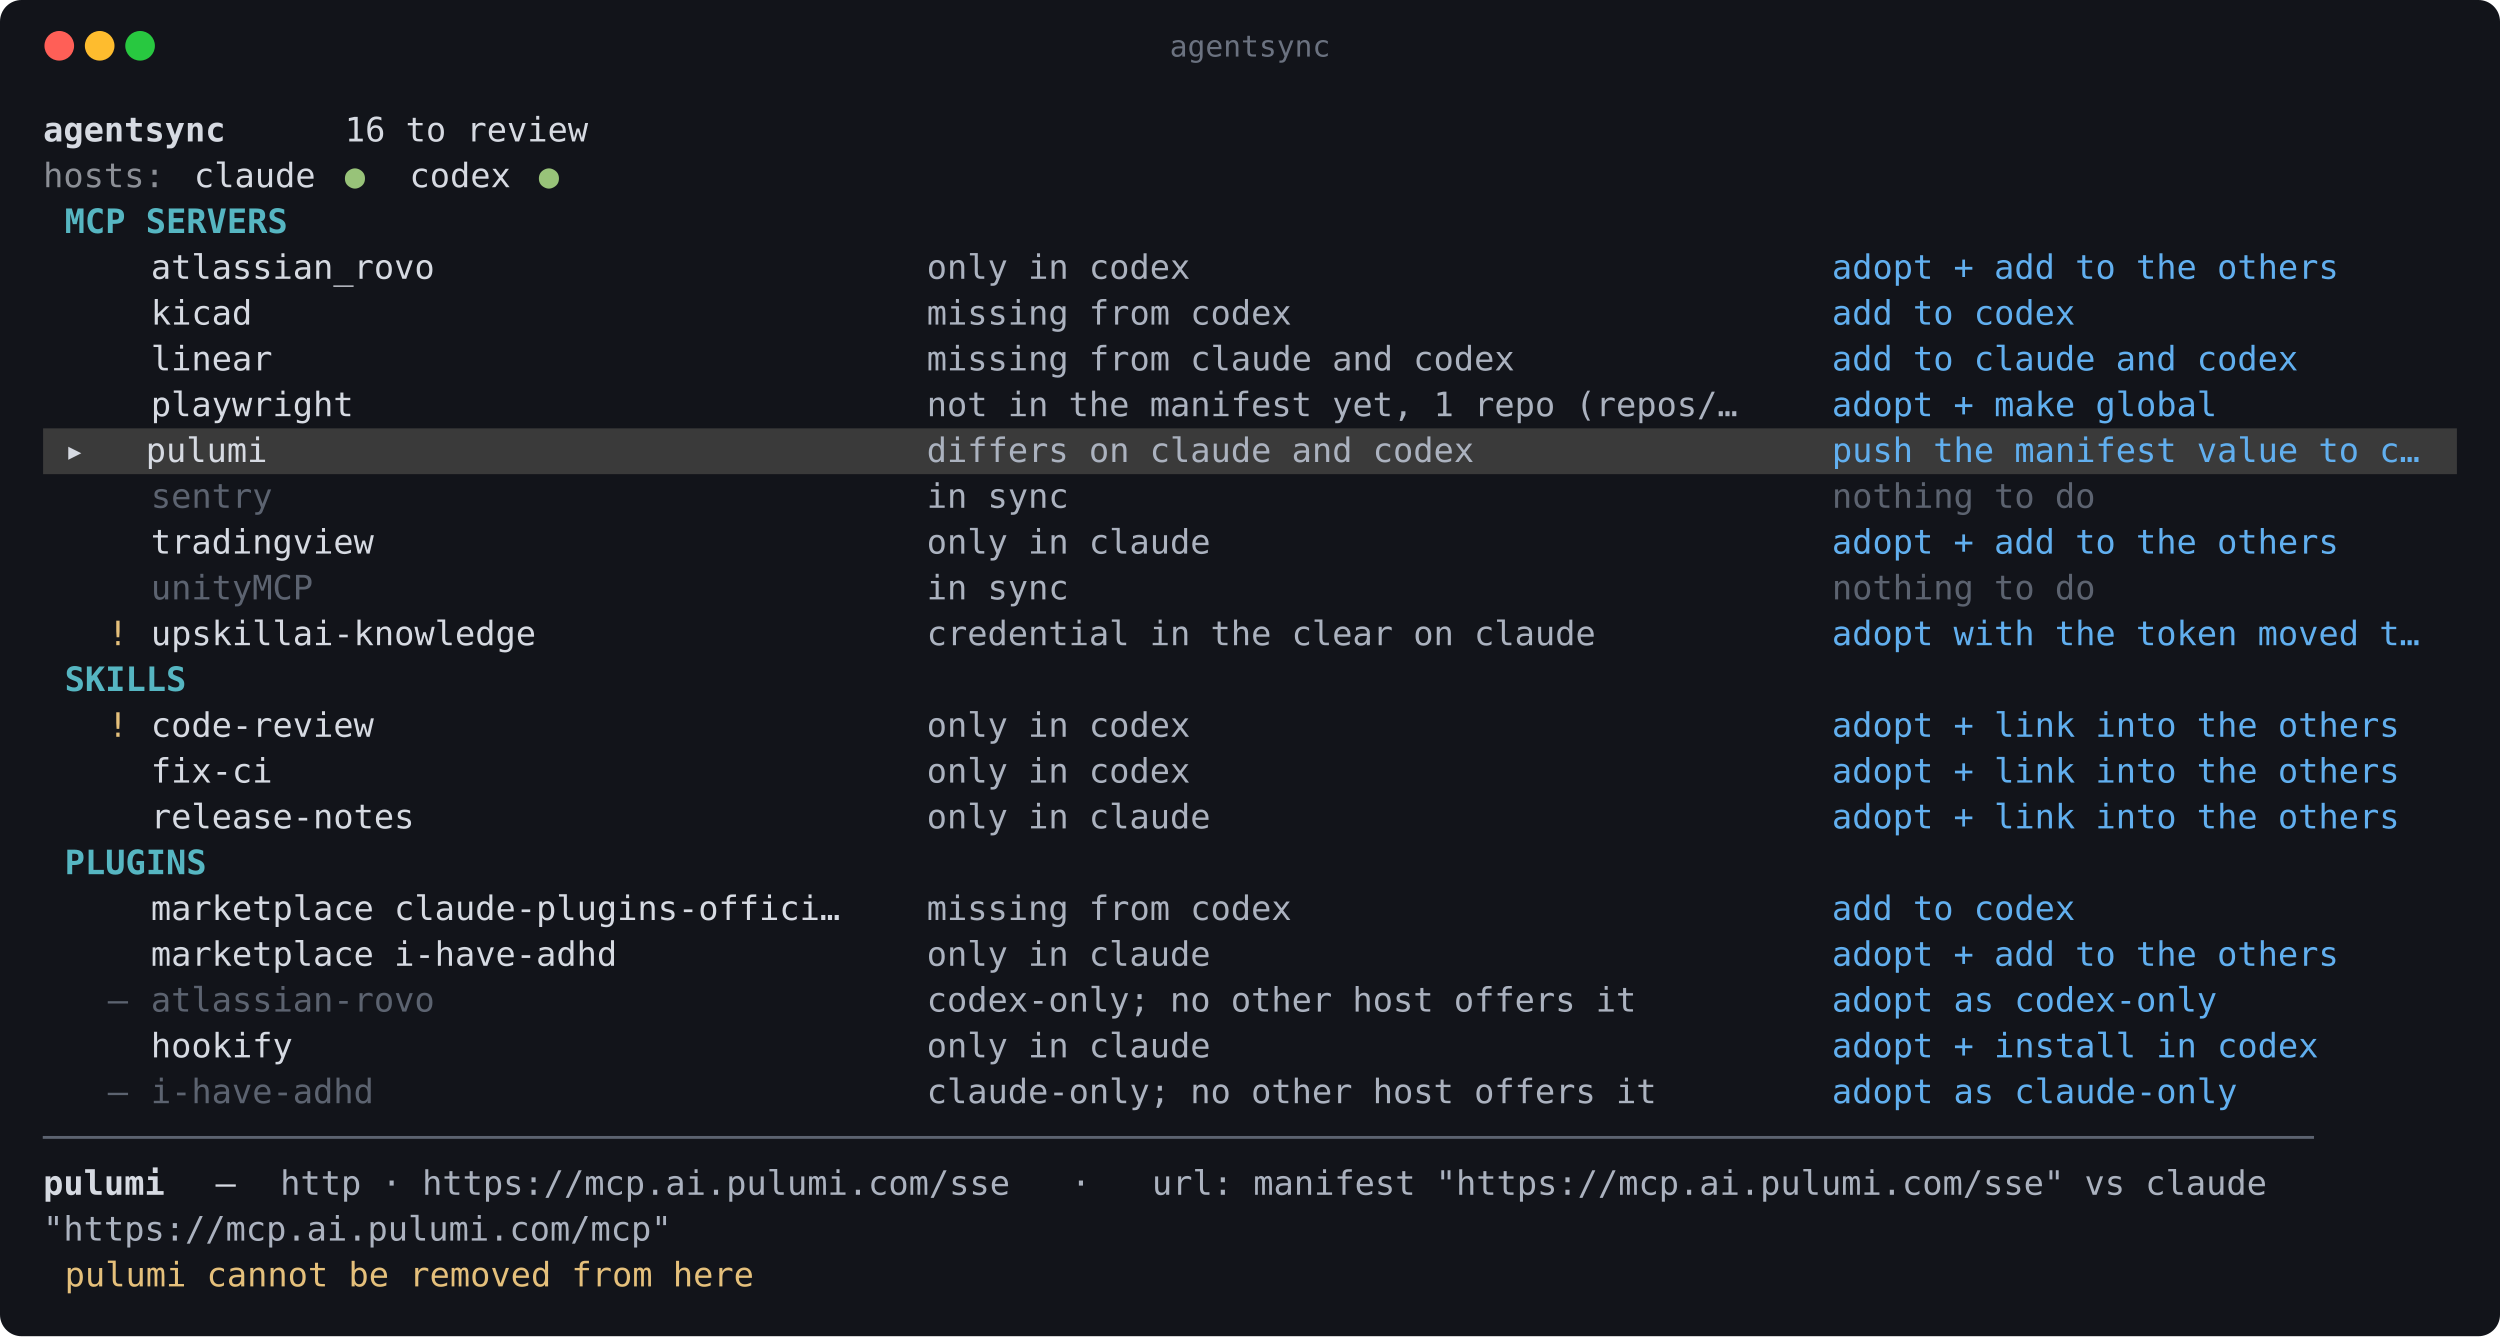
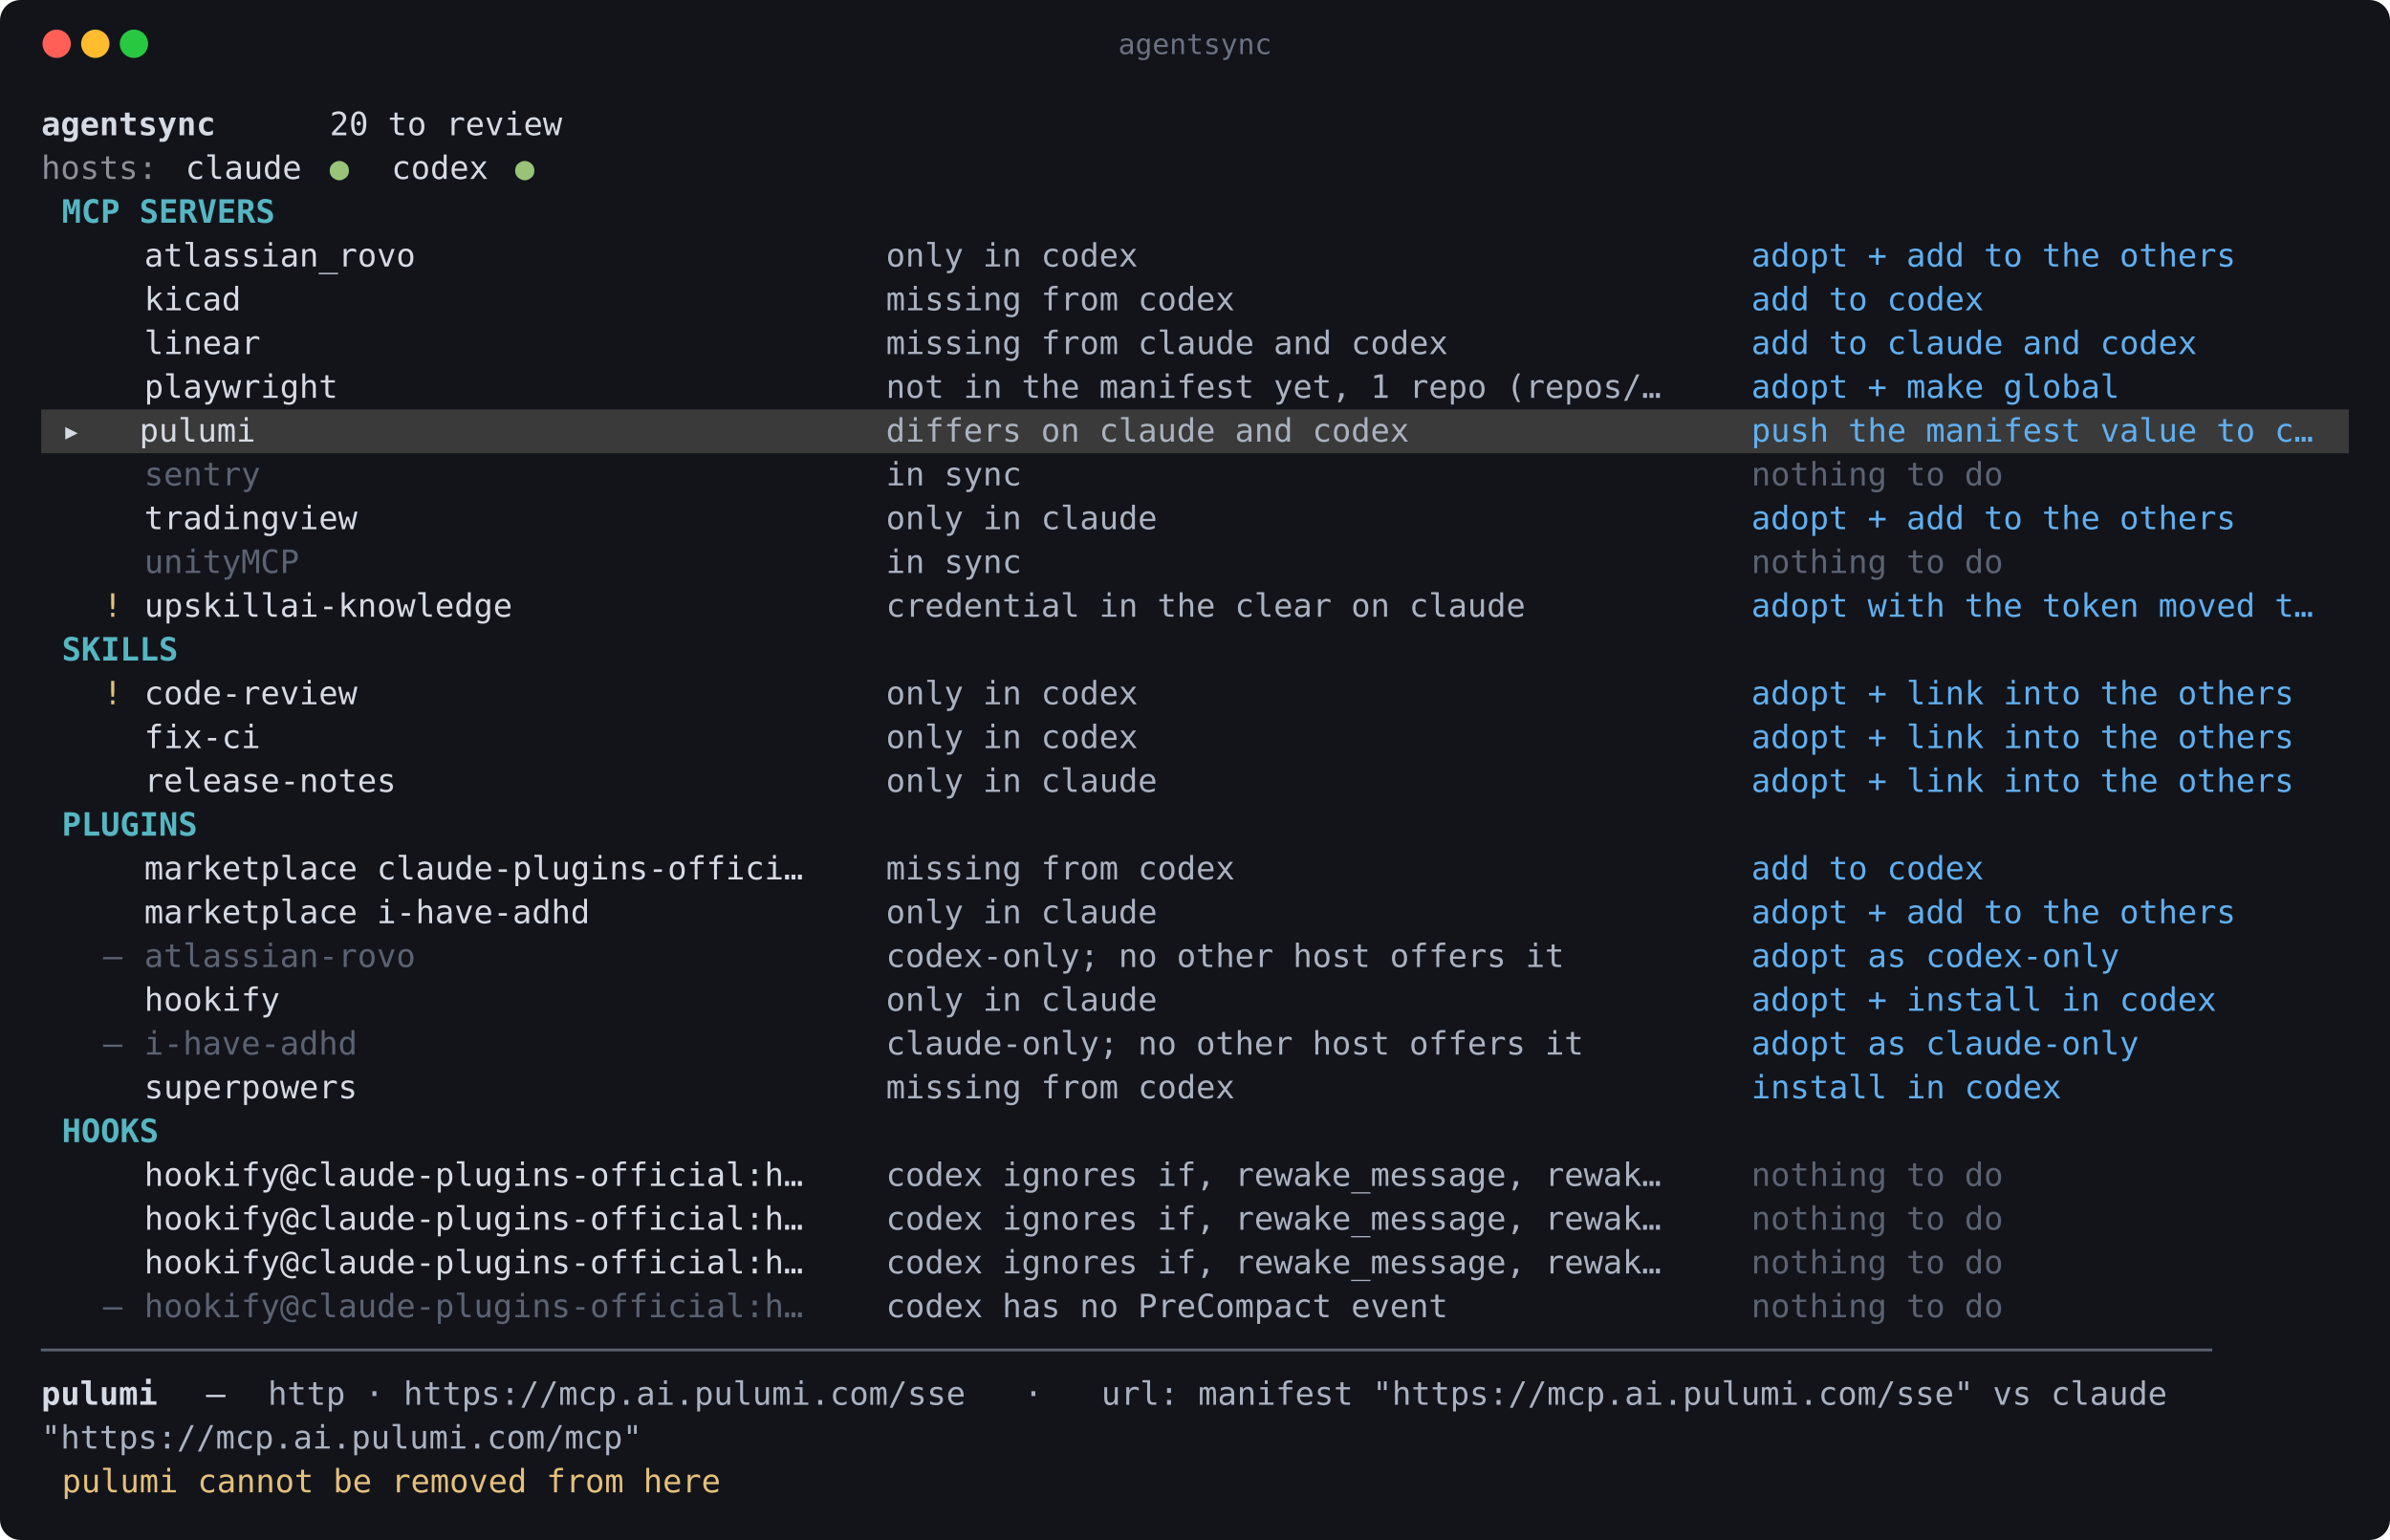
- <svg xmlns="http://www.w3.org/2000/svg" width="928" height="496" viewBox="0 0 928 496" font-family="ui-monospace,SFMono-Regular,Menlo,Consolas,monospace" font-size="12.5">
-   <rect width="928" height="496" rx="8" fill="#12141a" />
+ <svg xmlns="http://www.w3.org/2000/svg" width="928" height="598" viewBox="0 0 928 598" font-family="ui-monospace,SFMono-Regular,Menlo,Consolas,monospace" font-size="12.5">
+   <rect width="928" height="598" rx="8" fill="#12141a" />
  <circle cx="22" cy="17" r="5.5" fill="#ff5f57" />
  <circle cx="37" cy="17" r="5.5" fill="#febc2e" />
  <circle cx="52" cy="17" r="5.5" fill="#28c840" />
  <text x="464" y="21" fill="#6b7280" text-anchor="middle" font-size="11">agentsync</text>
  <rect x="16.0" y="159.0" width="896.0" height="17.0" fill="#3a3a3a" />
  <text x="16.0" y="52.5" fill="#d6dae2" font-weight="600" xml:space="preserve">agentsync</text>
-   <text x="128.0" y="52.5" fill="#d6dae2" xml:space="preserve">16 to review</text>
+   <text x="128.0" y="52.5" fill="#d6dae2" xml:space="preserve">20 to review</text>
  <text x="16.0" y="69.5" fill="#d6dae2" opacity="0.62" xml:space="preserve">hosts:</text>
  <text x="72.0" y="69.5" fill="#d6dae2" xml:space="preserve">claude</text>
  <text x="128.0" y="69.5" fill="#98c379" xml:space="preserve">●</text>
  <text x="152.0" y="69.5" fill="#d6dae2" xml:space="preserve">codex</text>
  <text x="200.0" y="69.5" fill="#98c379" xml:space="preserve">●</text>
  <text x="24.0" y="86.5" fill="#56b6c2" font-weight="600" xml:space="preserve">MCP SERVERS</text>
  <text x="56.0" y="103.5" fill="#d6dae2" xml:space="preserve">atlassian_rovo</text>
  <text x="344.0" y="103.5" fill="#abb2bf" xml:space="preserve">only in codex</text>
  <text x="680.0" y="103.5" fill="#61afef" xml:space="preserve">adopt + add to the others</text>
  <text x="56.0" y="120.5" fill="#d6dae2" xml:space="preserve">kicad</text>
  <text x="344.0" y="120.5" fill="#abb2bf" xml:space="preserve">missing from codex</text>
  <text x="680.0" y="120.5" fill="#61afef" xml:space="preserve">add to codex</text>
  <text x="56.0" y="137.5" fill="#d6dae2" xml:space="preserve">linear</text>
  <text x="344.0" y="137.5" fill="#abb2bf" xml:space="preserve">missing from claude and codex</text>
  <text x="680.0" y="137.5" fill="#61afef" xml:space="preserve">add to claude and codex</text>
  <text x="56.0" y="154.5" fill="#d6dae2" xml:space="preserve">playwright</text>
  <text x="344.0" y="154.5" fill="#abb2bf" xml:space="preserve">not in the manifest yet, 1 repo (repos/…</text>
  <text x="680.0" y="154.5" fill="#61afef" xml:space="preserve">adopt + make global</text>
  <text x="24.0" y="171.5" fill="#d6dae2" xml:space="preserve">▸   pulumi</text>
  <text x="344.0" y="171.5" fill="#abb2bf" xml:space="preserve">differs on claude and codex</text>
  <text x="680.0" y="171.5" fill="#61afef" xml:space="preserve">push the manifest value to c…</text>
  <text x="56.0" y="188.5" fill="#5c6370" xml:space="preserve">sentry</text>
  <text x="344.0" y="188.5" fill="#abb2bf" xml:space="preserve">in sync</text>
  <text x="680.0" y="188.5" fill="#5c6370" xml:space="preserve">nothing to do</text>
  <text x="56.0" y="205.5" fill="#d6dae2" xml:space="preserve">tradingview</text>
  <text x="344.0" y="205.5" fill="#abb2bf" xml:space="preserve">only in claude</text>
  <text x="680.0" y="205.5" fill="#61afef" xml:space="preserve">adopt + add to the others</text>
  <text x="56.0" y="222.5" fill="#5c6370" xml:space="preserve">unityMCP</text>
  <text x="344.0" y="222.5" fill="#abb2bf" xml:space="preserve">in sync</text>
  <text x="680.0" y="222.5" fill="#5c6370" xml:space="preserve">nothing to do</text>
  <text x="40.0" y="239.5" fill="#e5c07b" xml:space="preserve">!</text>
  <text x="56.0" y="239.5" fill="#d6dae2" xml:space="preserve">upskillai-knowledge</text>
  <text x="344.0" y="239.5" fill="#abb2bf" xml:space="preserve">credential in the clear on claude</text>
  <text x="680.0" y="239.5" fill="#61afef" xml:space="preserve">adopt with the token moved t…</text>
  <text x="24.0" y="256.5" fill="#56b6c2" font-weight="600" xml:space="preserve">SKILLS</text>
  <text x="40.0" y="273.5" fill="#e5c07b" xml:space="preserve">!</text>
  <text x="56.0" y="273.5" fill="#d6dae2" xml:space="preserve">code-review</text>
  <text x="344.0" y="273.5" fill="#abb2bf" xml:space="preserve">only in codex</text>
  <text x="680.0" y="273.5" fill="#61afef" xml:space="preserve">adopt + link into the others</text>
  <text x="56.0" y="290.5" fill="#d6dae2" xml:space="preserve">fix-ci</text>
  <text x="344.0" y="290.5" fill="#abb2bf" xml:space="preserve">only in codex</text>
  <text x="680.0" y="290.5" fill="#61afef" xml:space="preserve">adopt + link into the others</text>
  <text x="56.0" y="307.5" fill="#d6dae2" xml:space="preserve">release-notes</text>
  <text x="344.0" y="307.5" fill="#abb2bf" xml:space="preserve">only in claude</text>
  <text x="680.0" y="307.5" fill="#61afef" xml:space="preserve">adopt + link into the others</text>
  <text x="24.0" y="324.5" fill="#56b6c2" font-weight="600" xml:space="preserve">PLUGINS</text>
  <text x="56.0" y="341.5" fill="#d6dae2" xml:space="preserve">marketplace claude-plugins-offici…</text>
  <text x="344.0" y="341.5" fill="#abb2bf" xml:space="preserve">missing from codex</text>
  <text x="680.0" y="341.5" fill="#61afef" xml:space="preserve">add to codex</text>
  <text x="56.0" y="358.5" fill="#d6dae2" xml:space="preserve">marketplace i-have-adhd</text>
  <text x="344.0" y="358.5" fill="#abb2bf" xml:space="preserve">only in claude</text>
  <text x="680.0" y="358.5" fill="#61afef" xml:space="preserve">adopt + add to the others</text>
  <text x="40.0" y="375.5" fill="#5c6370" xml:space="preserve">—</text>
  <text x="56.0" y="375.5" fill="#5c6370" xml:space="preserve">atlassian-rovo</text>
  <text x="344.0" y="375.5" fill="#abb2bf" xml:space="preserve">codex-only; no other host offers it</text>
  <text x="680.0" y="375.5" fill="#61afef" xml:space="preserve">adopt as codex-only</text>
  <text x="56.0" y="392.5" fill="#d6dae2" xml:space="preserve">hookify</text>
  <text x="344.0" y="392.5" fill="#abb2bf" xml:space="preserve">only in claude</text>
  <text x="680.0" y="392.5" fill="#61afef" xml:space="preserve">adopt + install in codex</text>
  <text x="40.0" y="409.5" fill="#5c6370" xml:space="preserve">—</text>
  <text x="56.0" y="409.5" fill="#5c6370" xml:space="preserve">i-have-adhd</text>
  <text x="344.0" y="409.5" fill="#abb2bf" xml:space="preserve">claude-only; no other host offers it</text>
  <text x="680.0" y="409.5" fill="#61afef" xml:space="preserve">adopt as claude-only</text>
-   <text x="16.0" y="426.5" fill="#5c6370" xml:space="preserve">────────────────────────────────────────────────────────────────────────────────────────────────────────────────</text>
-   <text x="16.0" y="443.5" fill="#d6dae2" font-weight="600" xml:space="preserve">pulumi</text>
-   <text x="80.0" y="443.5" fill="#d6dae2" xml:space="preserve">—</text>
-   <text x="104.0" y="443.5" fill="#abb2bf" xml:space="preserve">http · https://mcp.ai.pulumi.com/sse   ·   url: manifest "https://mcp.ai.pulumi.com/sse" vs claude</text>
-   <text x="16.0" y="460.5" fill="#abb2bf" xml:space="preserve">"https://mcp.ai.pulumi.com/mcp"</text>
-   <text x="24.0" y="477.5" fill="#e5c07b" xml:space="preserve">pulumi cannot be removed from here</text>
+   <text x="56.0" y="426.5" fill="#d6dae2" xml:space="preserve">superpowers</text>
+   <text x="344.0" y="426.5" fill="#abb2bf" xml:space="preserve">missing from codex</text>
+   <text x="680.0" y="426.5" fill="#61afef" xml:space="preserve">install in codex</text>
+   <text x="24.0" y="443.5" fill="#56b6c2" font-weight="600" xml:space="preserve">HOOKS</text>
+   <text x="56.0" y="460.5" fill="#d6dae2" xml:space="preserve">hookify@claude-plugins-official:h…</text>
+   <text x="344.0" y="460.5" fill="#abb2bf" xml:space="preserve">codex ignores if, rewake_message, rewak…</text>
+   <text x="680.0" y="460.5" fill="#5c6370" xml:space="preserve">nothing to do</text>
+   <text x="56.0" y="477.5" fill="#d6dae2" xml:space="preserve">hookify@claude-plugins-official:h…</text>
+   <text x="344.0" y="477.5" fill="#abb2bf" xml:space="preserve">codex ignores if, rewake_message, rewak…</text>
+   <text x="680.0" y="477.5" fill="#5c6370" xml:space="preserve">nothing to do</text>
+   <text x="56.0" y="494.5" fill="#d6dae2" xml:space="preserve">hookify@claude-plugins-official:h…</text>
+   <text x="344.0" y="494.5" fill="#abb2bf" xml:space="preserve">codex ignores if, rewake_message, rewak…</text>
+   <text x="680.0" y="494.5" fill="#5c6370" xml:space="preserve">nothing to do</text>
+   <text x="40.0" y="511.5" fill="#5c6370" xml:space="preserve">—</text>
+   <text x="56.0" y="511.5" fill="#5c6370" xml:space="preserve">hookify@claude-plugins-official:h…</text>
+   <text x="344.0" y="511.5" fill="#abb2bf" xml:space="preserve">codex has no PreCompact event</text>
+   <text x="680.0" y="511.5" fill="#5c6370" xml:space="preserve">nothing to do</text>
+   <text x="16.0" y="528.5" fill="#5c6370" xml:space="preserve">────────────────────────────────────────────────────────────────────────────────────────────────────────────────</text>
+   <text x="16.0" y="545.5" fill="#d6dae2" font-weight="600" xml:space="preserve">pulumi</text>
+   <text x="80.0" y="545.5" fill="#d6dae2" xml:space="preserve">—</text>
+   <text x="104.0" y="545.5" fill="#abb2bf" xml:space="preserve">http · https://mcp.ai.pulumi.com/sse   ·   url: manifest "https://mcp.ai.pulumi.com/sse" vs claude</text>
+   <text x="16.0" y="562.5" fill="#abb2bf" xml:space="preserve">"https://mcp.ai.pulumi.com/mcp"</text>
+   <text x="24.0" y="579.5" fill="#e5c07b" xml:space="preserve">pulumi cannot be removed from here</text>
</svg>
